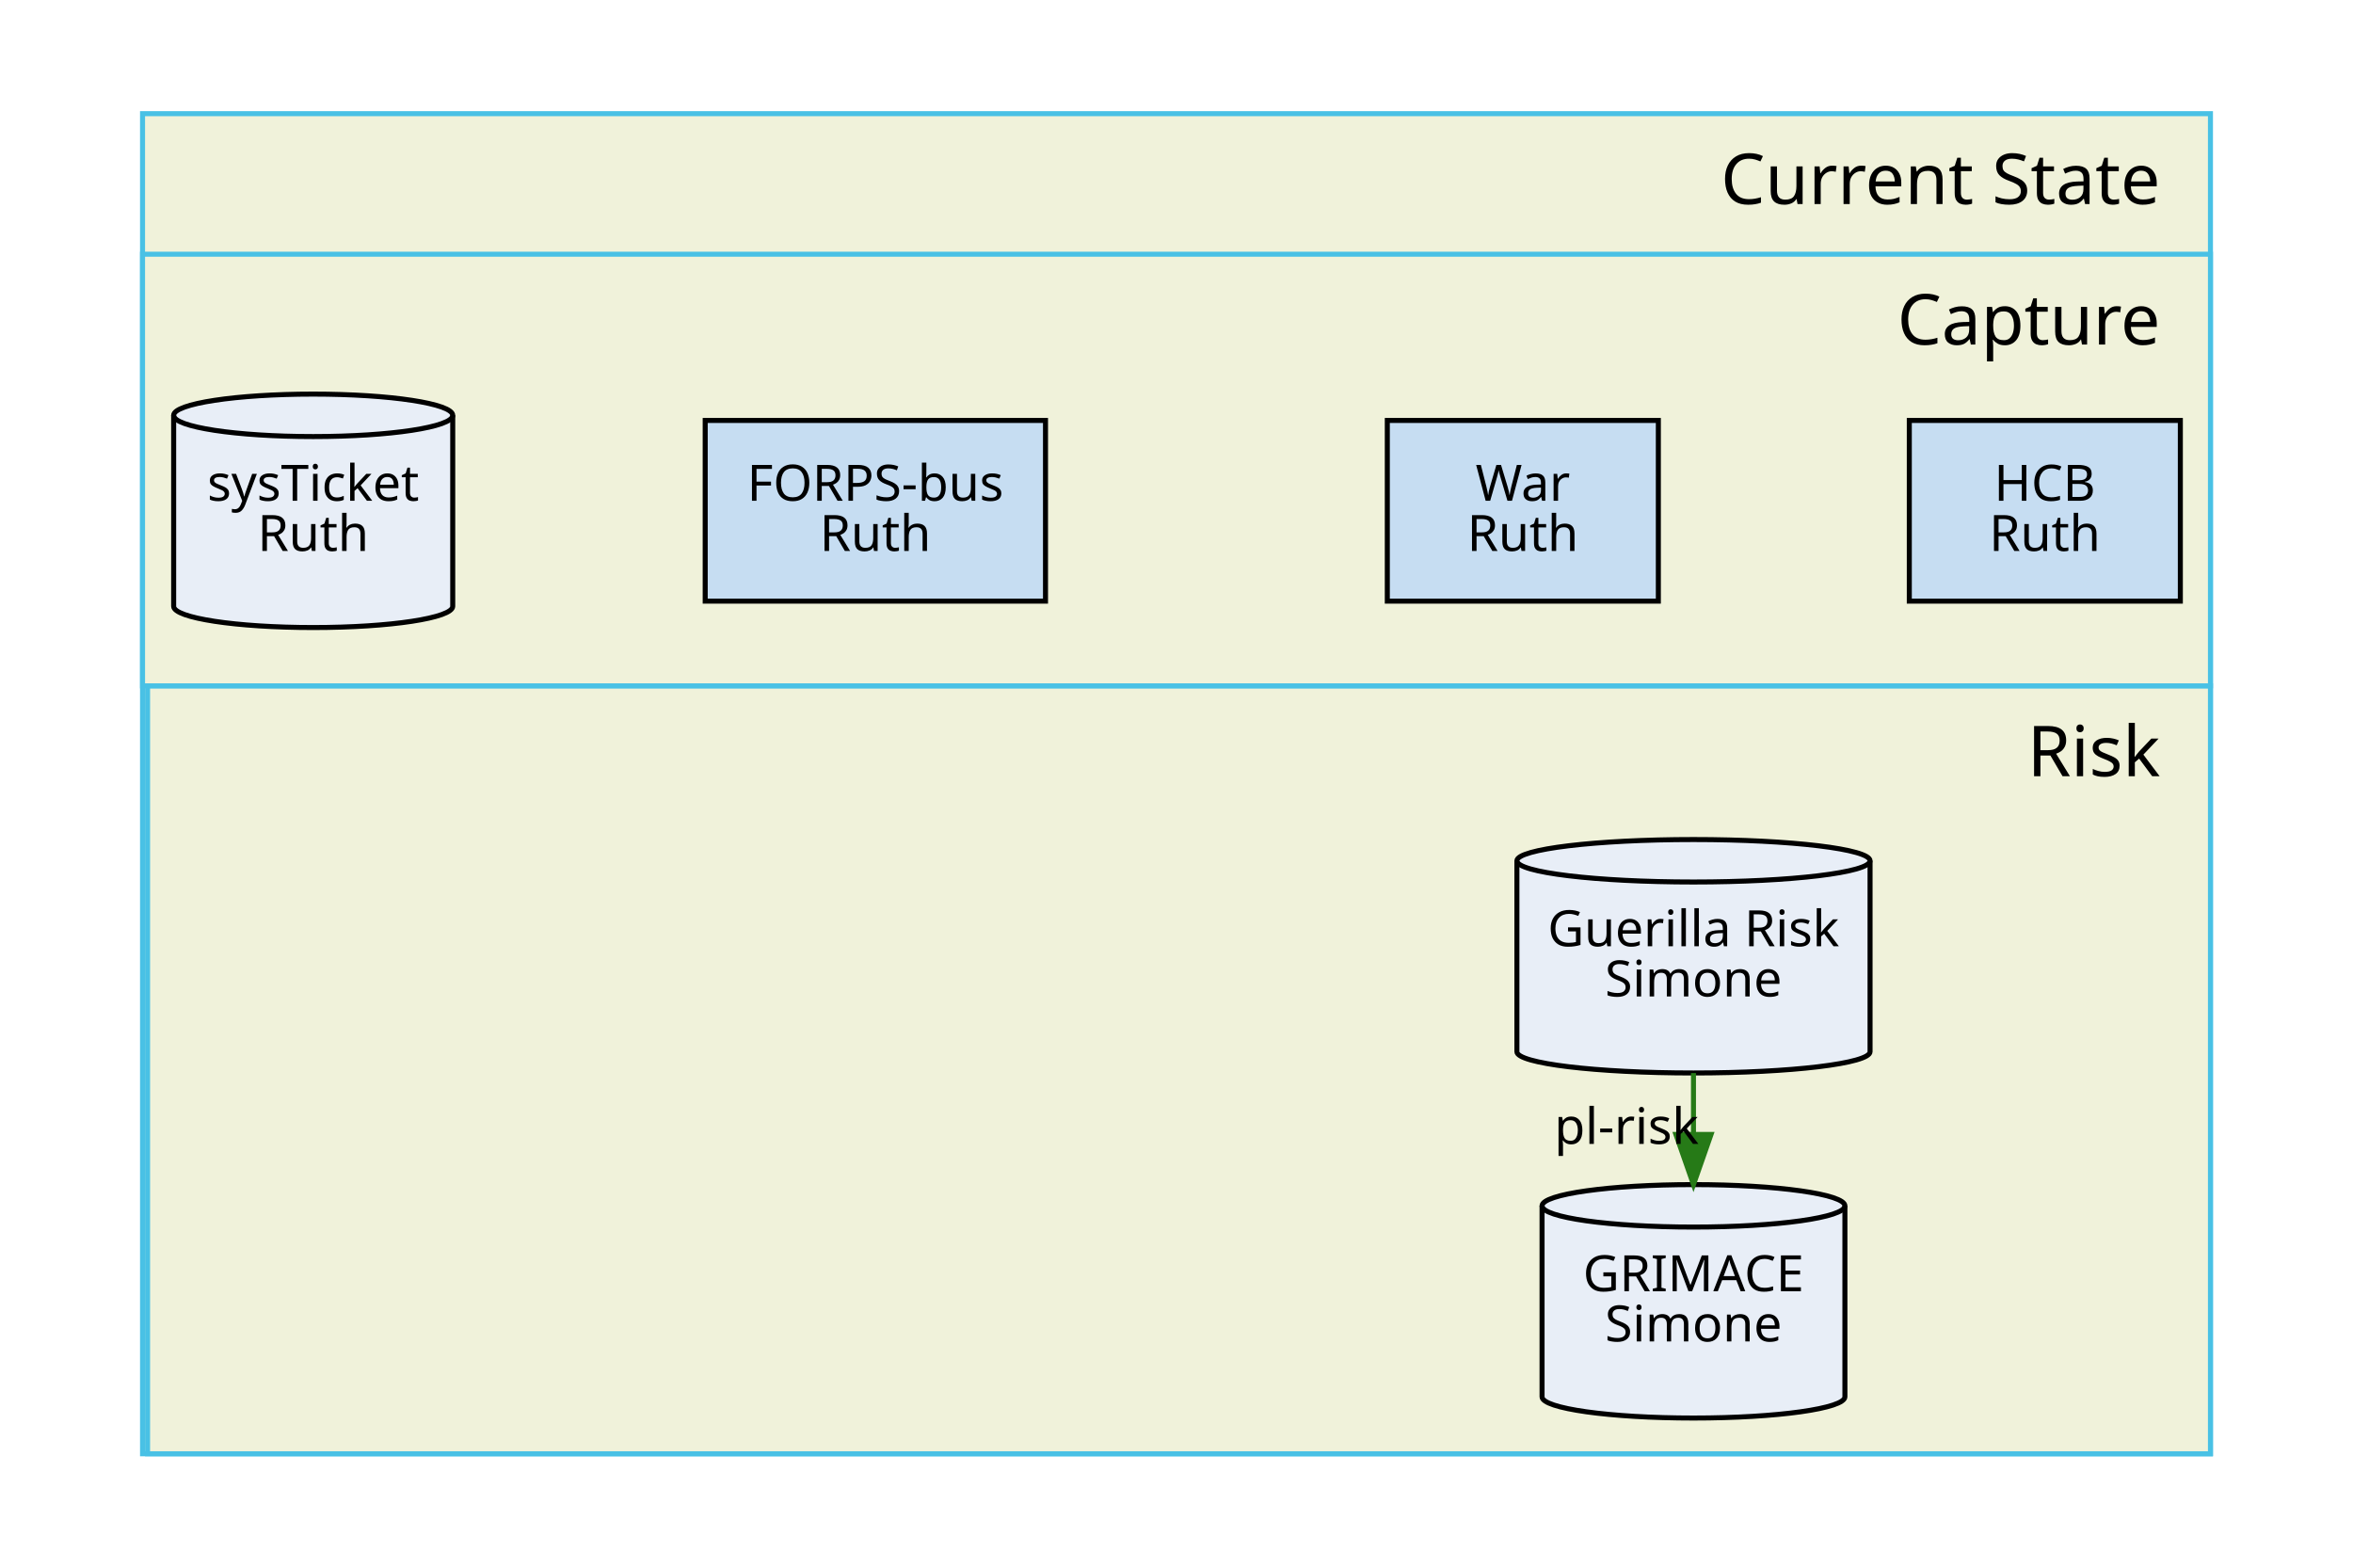
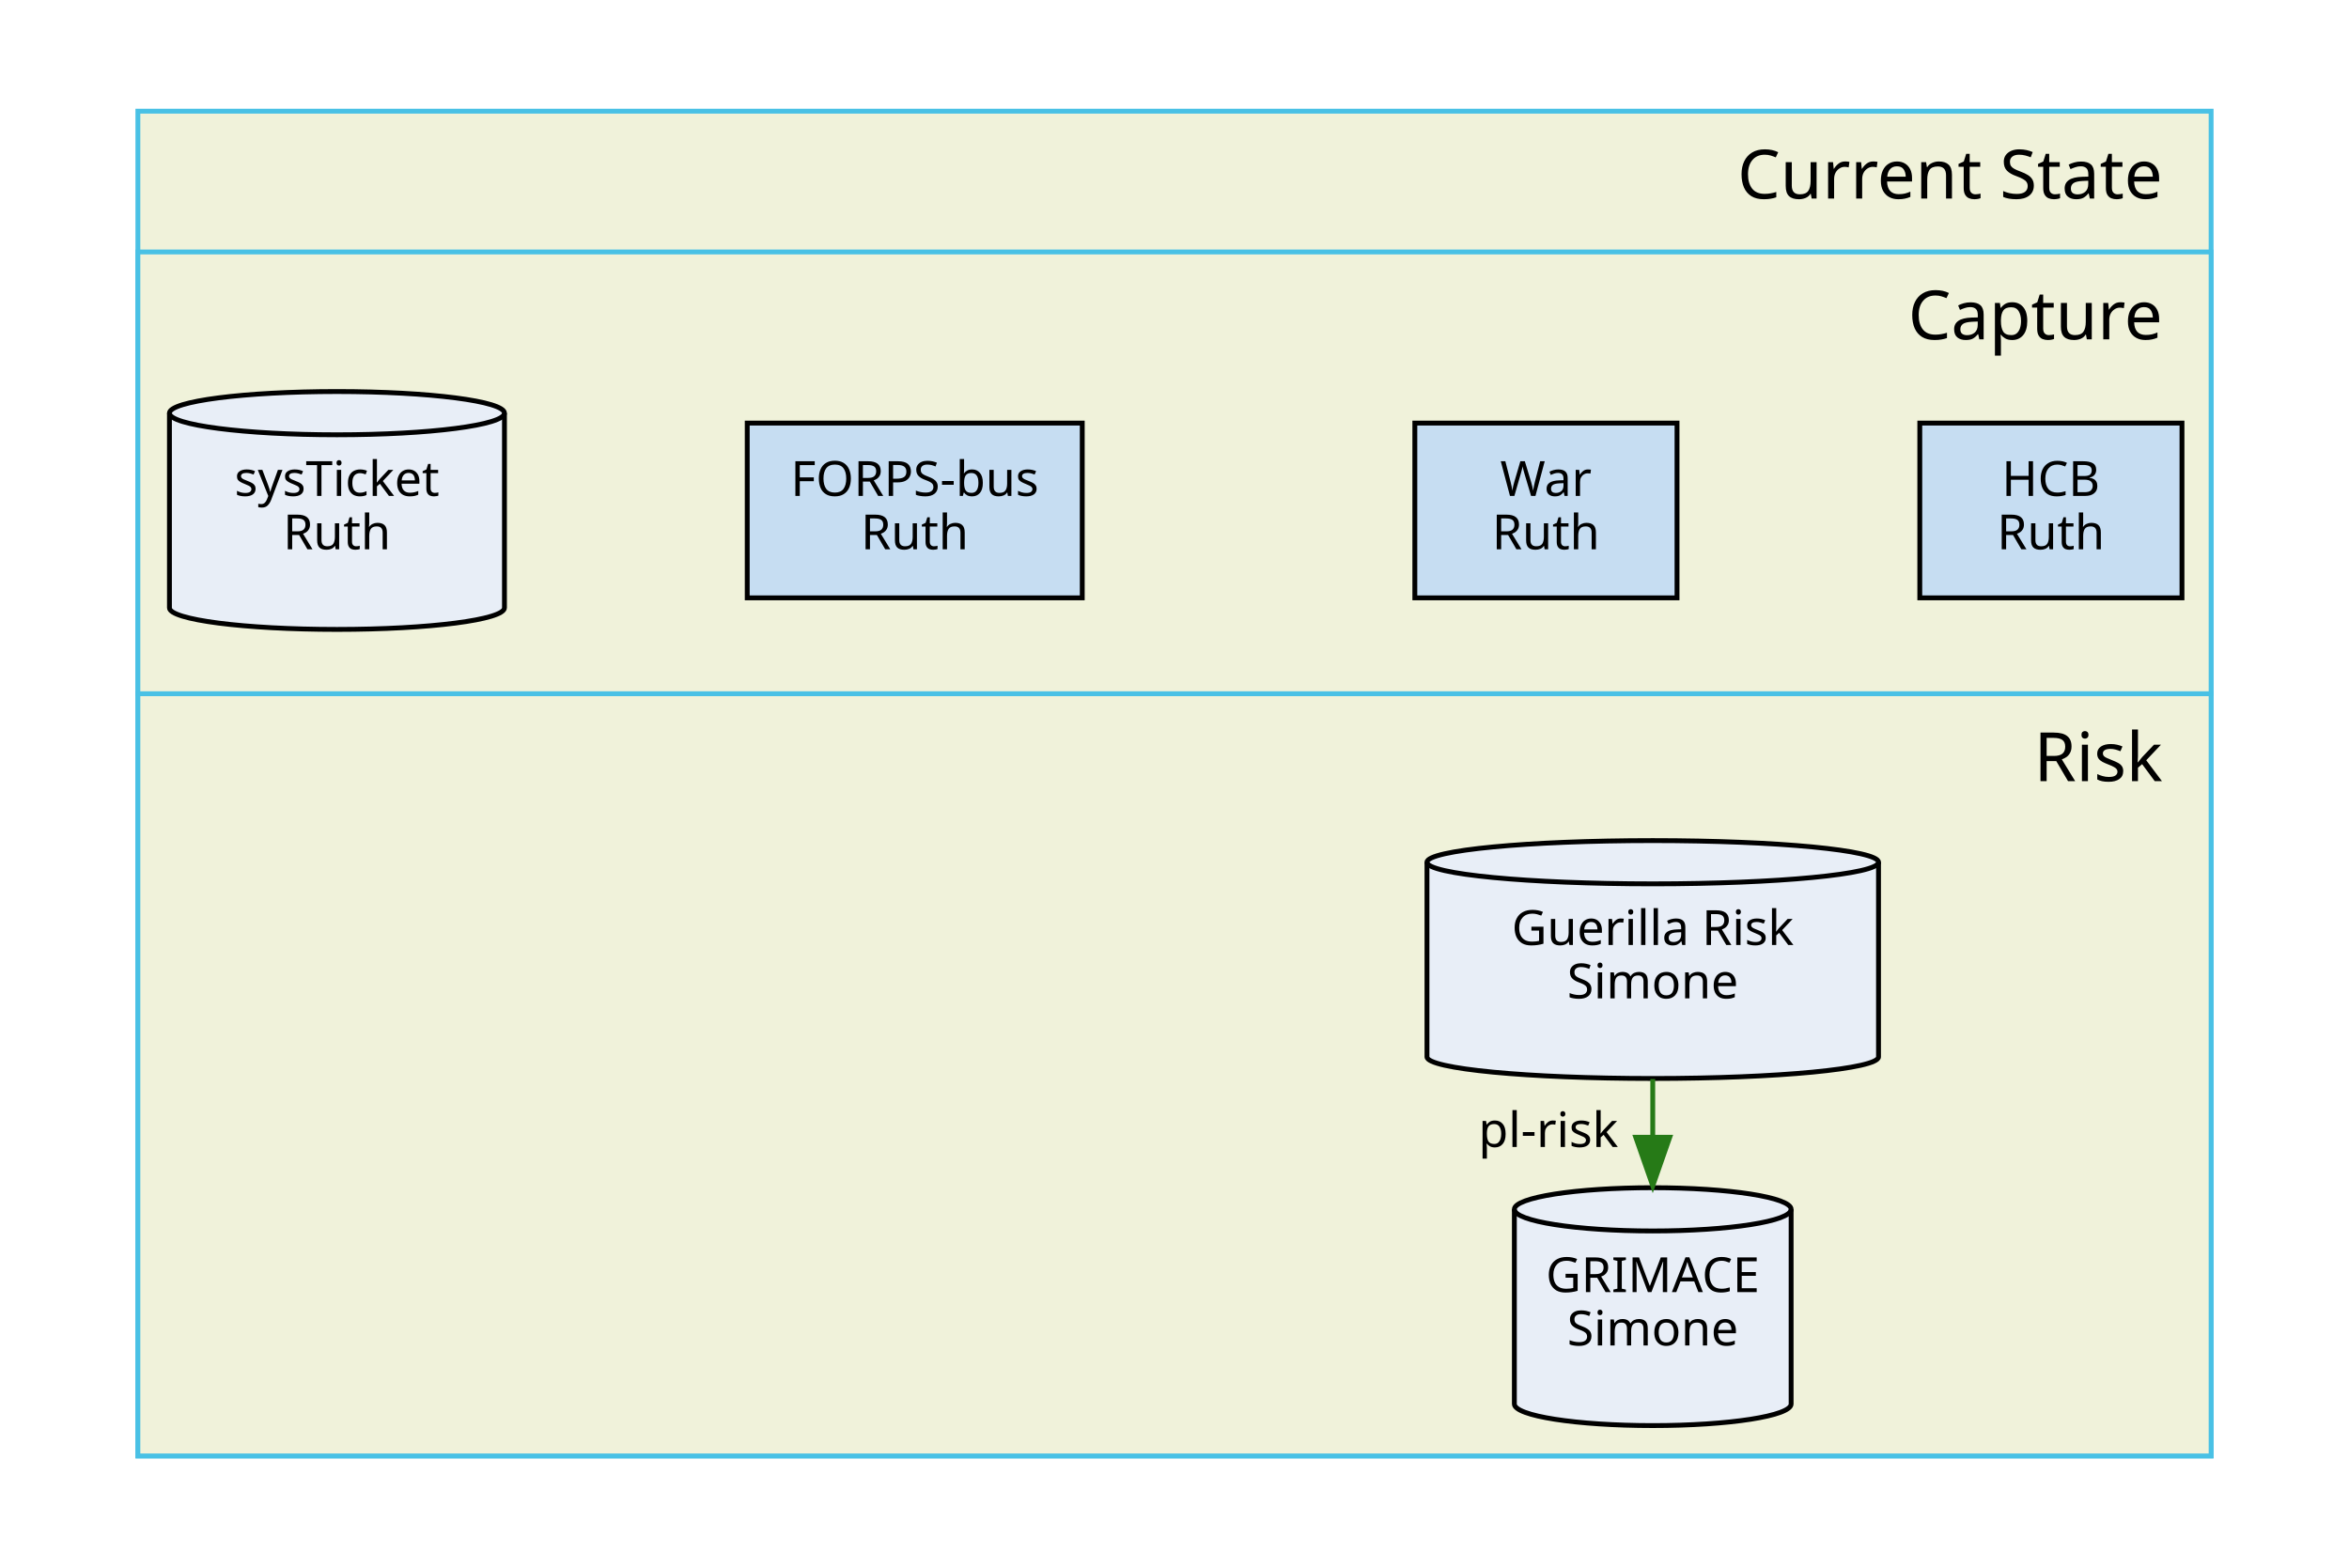
- <svg xmlns="http://www.w3.org/2000/svg" xmlns:xlink="http://www.w3.org/1999/xlink" width="468.8pt" height="312.3pt" viewBox="0.00 0.00 468.8 312.3">
-   <g id="graph0" class="graph" transform="scale(1 1) rotate(0) translate(14.4 302.65)">
-     <polygon fill="white" stroke="transparent" points="-14.4,14.4 -14.4,-302.65 454.4,-302.65 454.4,14.4 -14.4,14.4" />
+ <svg xmlns="http://www.w3.org/2000/svg" xmlns:xlink="http://www.w3.org/1999/xlink" width="483.8pt" height="322.8pt" viewBox="0.00 0.00 483.8 322.8">
+   <g id="graph0" class="graph" transform="scale(1 1) rotate(0) translate(14.4 313.9)">
+     <polygon fill="white" stroke="transparent" points="-14.4,14.4 -14.4,-313.9 469.4,-313.9 469.4,14.4 -14.4,14.4" />
    <g id="clust1" class="cluster">
-       <polygon fill="#f0f2da" stroke="#49c1e5" points="14,-280 14,-13 426,-13 426,-280 14,-280" />
-       <text text-anchor="end" x="416" y="-262" font-family="sans-serif" font-size="14.00">Current State</text>
+       <polygon fill="#f0f2da" stroke="#49c1e5" points="14,-291 14,-14 441,-14 441,-291 14,-291" />
+       <text text-anchor="end" x="431" y="-273" font-family="sans-serif" font-size="14.00">Current State</text>
    </g>
    <g id="clust2" class="cluster">
-       <polygon fill="#f0f2da" stroke="#49c1e5" points="15,-166 15,-13 426,-13 426,-166 15,-166" />
-       <text text-anchor="end" x="416" y="-148" font-family="sans-serif" font-size="14.00">Risk</text>
+       <polygon fill="#f0f2da" stroke="#49c1e5" points="14,-171 14,-14 441,-14 441,-171 14,-171" />
+       <text text-anchor="end" x="431" y="-153" font-family="sans-serif" font-size="14.00">Risk</text>
    </g>
    <g id="clust3" class="cluster">
-       <polygon fill="#f0f2da" stroke="#49c1e5" points="14,-252 14,-166 426,-166 426,-252 14,-252" />
-       <text text-anchor="end" x="416" y="-234" font-family="sans-serif" font-size="14.00">Capture</text>
+       <polygon fill="#f0f2da" stroke="#49c1e5" points="14,-262 14,-171 441,-171 441,-262 14,-262" />
+       <text text-anchor="end" x="431" y="-244" font-family="sans-serif" font-size="14.00">Capture</text>
    </g>
    <g id="node1" class="node">
      <g id="a_node1">
        <a xlink:title=": " target="_blank">
-           <polygon fill="#c6ddf2" stroke="black" points="316,-218.88 262,-218.88 262,-182.88 316,-182.88 316,-218.88" />
-           <text text-anchor="middle" x="289" y="-202.88" font-family="sans-serif" font-size="10.00">War</text>
-           <text text-anchor="middle" x="289" y="-192.88" font-family="sans-serif" font-size="10.00">Ruth</text>
+           <polygon fill="#c6ddf2" stroke="black" points="331,-226.75 277,-226.75 277,-190.75 331,-190.75 331,-226.75" />
+           <text text-anchor="middle" x="304" y="-211.75" font-family="sans-serif" font-size="10.00">War</text>
+           <text text-anchor="middle" x="304" y="-200.75" font-family="sans-serif" font-size="10.00">Ruth</text>
        </a>
      </g>
    </g>
    <g id="node2" class="node">
      <g id="a_node2">
        <a xlink:title=": " target="_blank">
-           <path fill="#e8eef7" stroke="black" d="M353.17,-62.4C353.17,-64.73 339.65,-66.63 323,-66.63 306.35,-66.63 292.83,-64.73 292.83,-62.4 292.83,-62.4 292.83,-24.35 292.83,-24.35 292.83,-22.02 306.35,-20.12 323,-20.12 339.65,-20.12 353.17,-22.02 353.17,-24.35 353.17,-24.35 353.17,-62.4 353.17,-62.4" />
-           <path fill="none" stroke="black" d="M353.17,-62.4C353.17,-60.07 339.65,-58.17 323,-58.17 306.35,-58.17 292.83,-60.07 292.83,-62.4" />
-           <text text-anchor="middle" x="323" y="-45.38" font-family="sans-serif" font-size="10.00">GRIMACE</text>
-           <text text-anchor="middle" x="323" y="-35.38" font-family="sans-serif" font-size="10.00">Simone</text>
+           <path fill="#e8eef7" stroke="black" d="M354.5,-64.8C354.5,-67.26 341.73,-69.25 326,-69.25 310.27,-69.25 297.5,-67.26 297.5,-64.8 297.5,-64.8 297.5,-24.7 297.5,-24.7 297.5,-22.24 310.27,-20.25 326,-20.25 341.73,-20.25 354.5,-22.24 354.5,-24.7 354.5,-24.7 354.5,-64.8 354.5,-64.8" />
+           <path fill="none" stroke="black" d="M354.5,-64.8C354.5,-62.34 341.73,-60.34 326,-60.34 310.27,-60.34 297.5,-62.34 297.5,-64.8" />
+           <text text-anchor="middle" x="326" y="-47.75" font-family="sans-serif" font-size="10.00">GRIMACE</text>
+           <text text-anchor="middle" x="326" y="-36.75" font-family="sans-serif" font-size="10.00">Simone</text>
        </a>
      </g>
    </g>
    <g id="node3" class="node">
      <g id="a_node3">
        <a xlink:title=": " target="_blank">
-           <path fill="#e8eef7" stroke="black" d="M358.18,-131.15C358.18,-133.48 342.41,-135.38 323,-135.38 303.59,-135.38 287.82,-133.48 287.82,-131.15 287.82,-131.15 287.82,-93.1 287.82,-93.1 287.82,-90.77 303.59,-88.87 323,-88.87 342.41,-88.87 358.18,-90.77 358.18,-93.1 358.18,-93.1 358.18,-131.15 358.18,-131.15" />
-           <path fill="none" stroke="black" d="M358.18,-131.15C358.18,-128.82 342.41,-126.92 323,-126.92 303.59,-126.92 287.82,-128.82 287.82,-131.15" />
-           <text text-anchor="middle" x="323" y="-114.12" font-family="sans-serif" font-size="10.00">Guerilla Risk</text>
-           <text text-anchor="middle" x="323" y="-104.12" font-family="sans-serif" font-size="10.00">Simone</text>
+           <path fill="#e8eef7" stroke="black" d="M372.5,-136.3C372.5,-138.76 351.66,-140.75 326,-140.75 300.34,-140.75 279.5,-138.76 279.5,-136.3 279.5,-136.3 279.5,-96.2 279.5,-96.2 279.5,-93.74 300.34,-91.75 326,-91.75 351.66,-91.75 372.5,-93.74 372.5,-96.2 372.5,-96.2 372.5,-136.3 372.5,-136.3" />
+           <path fill="none" stroke="black" d="M372.5,-136.3C372.5,-133.84 351.66,-131.84 326,-131.84 300.34,-131.84 279.5,-133.84 279.5,-136.3" />
+           <text text-anchor="middle" x="326" y="-119.25" font-family="sans-serif" font-size="10.00">Guerilla Risk</text>
+           <text text-anchor="middle" x="326" y="-108.25" font-family="sans-serif" font-size="10.00">Simone</text>
        </a>
      </g>
    </g>
    <g id="edge3" class="edge">
-       <path fill="none" stroke="#267a17" d="M323,-88.85C323,-88.85 323,-76.63 323,-76.63" />
-       <polygon fill="#267a17" stroke="#267a17" points="326.5,-76.63 323,-66.63 319.5,-76.63 326.5,-76.63" />
-       <text text-anchor="middle" x="309.67" y="-74.74" font-family="sans-serif" font-size="10.00">pl-risk</text>
+       <path fill="none" stroke="#267a17" d="M326,-91.64C326,-91.64 326,-79.64 326,-79.64" />
+       <polygon fill="#267a17" stroke="#267a17" points="329.5,-79.64 326,-69.64 322.5,-79.64 329.5,-79.64" />
+       <text text-anchor="middle" x="304.5" y="-77.64" font-family="sans-serif" font-size="10.00">pl-risk</text>
    </g>
    <g id="node4" class="node">
      <g id="a_node4">
        <a xlink:title=": " target="_blank">
-           <polygon fill="#c6ddf2" stroke="black" points="420,-218.88 366,-218.88 366,-182.88 420,-182.88 420,-218.88" />
-           <text text-anchor="middle" x="393" y="-202.88" font-family="sans-serif" font-size="10.00">HCB</text>
-           <text text-anchor="middle" x="393" y="-192.88" font-family="sans-serif" font-size="10.00">Ruth</text>
+           <polygon fill="#c6ddf2" stroke="black" points="435,-226.75 381,-226.75 381,-190.75 435,-190.75 435,-226.75" />
+           <text text-anchor="middle" x="408" y="-211.75" font-family="sans-serif" font-size="10.00">HCB</text>
+           <text text-anchor="middle" x="408" y="-200.75" font-family="sans-serif" font-size="10.00">Ruth</text>
        </a>
      </g>
    </g>
    <g id="node5" class="node">
      <g id="a_node5">
        <a xlink:title=": " target="_blank">
-           <polygon fill="#c6ddf2" stroke="black" points="193.9,-218.88 126.1,-218.88 126.1,-182.88 193.9,-182.88 193.9,-218.88" />
-           <text text-anchor="middle" x="160" y="-202.88" font-family="sans-serif" font-size="10.00">FORPS-bus</text>
-           <text text-anchor="middle" x="160" y="-192.88" font-family="sans-serif" font-size="10.00">Ruth</text>
+           <polygon fill="#c6ddf2" stroke="black" points="208.5,-226.75 139.5,-226.75 139.5,-190.75 208.5,-190.75 208.5,-226.75" />
+           <text text-anchor="middle" x="174" y="-211.75" font-family="sans-serif" font-size="10.00">FORPS-bus</text>
+           <text text-anchor="middle" x="174" y="-200.75" font-family="sans-serif" font-size="10.00">Ruth</text>
        </a>
      </g>
    </g>
    <g id="node6" class="node">
      <g id="a_node6">
        <a xlink:title=": " target="_blank">
-           <path fill="#e8eef7" stroke="black" d="M75.8,-219.9C75.8,-222.23 63.34,-224.13 48,-224.13 32.66,-224.13 20.2,-222.23 20.2,-219.9 20.2,-219.9 20.2,-181.85 20.2,-181.85 20.2,-179.52 32.66,-177.62 48,-177.62 63.34,-177.62 75.8,-179.52 75.8,-181.85 75.8,-181.85 75.8,-219.9 75.8,-219.9" />
-           <path fill="none" stroke="black" d="M75.8,-219.9C75.8,-217.57 63.34,-215.67 48,-215.67 32.66,-215.67 20.2,-217.57 20.2,-219.9" />
-           <text text-anchor="middle" x="48" y="-202.88" font-family="sans-serif" font-size="10.00">sysTicket</text>
-           <text text-anchor="middle" x="48" y="-192.88" font-family="sans-serif" font-size="10.00">Ruth</text>
+           <path fill="#e8eef7" stroke="black" d="M89.5,-228.8C89.5,-231.26 74.04,-233.25 55,-233.25 35.96,-233.25 20.5,-231.26 20.5,-228.8 20.5,-228.8 20.5,-188.7 20.5,-188.7 20.5,-186.24 35.96,-184.25 55,-184.25 74.04,-184.25 89.5,-186.24 89.5,-188.7 89.5,-188.7 89.5,-228.8 89.5,-228.8" />
+           <path fill="none" stroke="black" d="M89.5,-228.8C89.5,-226.34 74.04,-224.34 55,-224.34 35.96,-224.34 20.5,-226.34 20.5,-228.8" />
+           <text text-anchor="middle" x="55" y="-211.75" font-family="sans-serif" font-size="10.00">sysTicket</text>
+           <text text-anchor="middle" x="55" y="-200.75" font-family="sans-serif" font-size="10.00">Ruth</text>
        </a>
      </g>
    </g>
  </g>
</svg>
